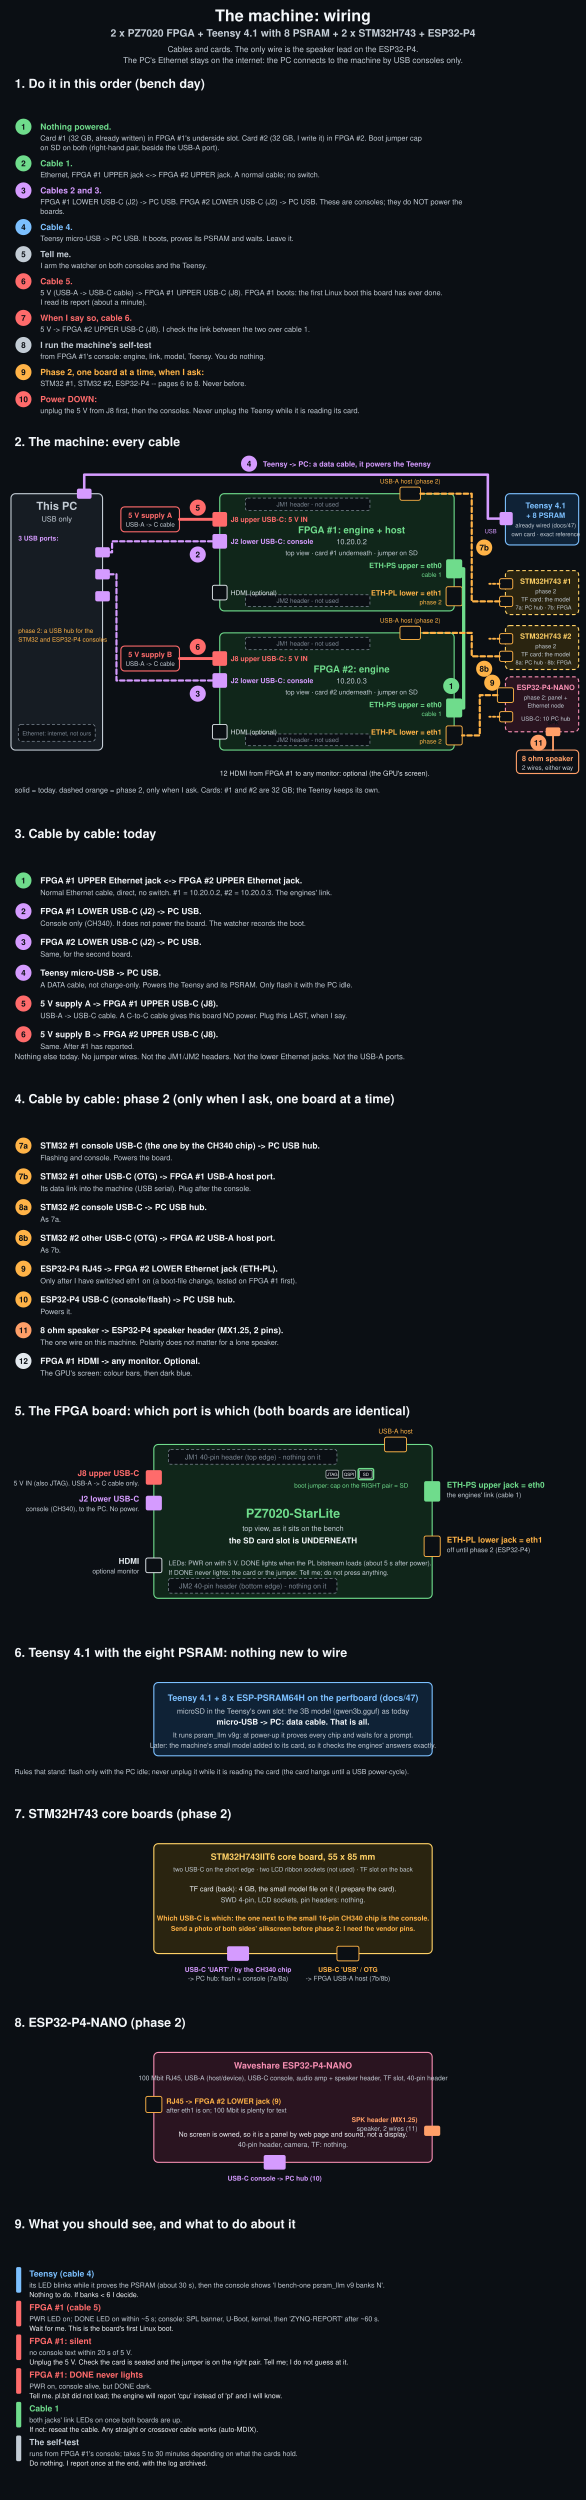
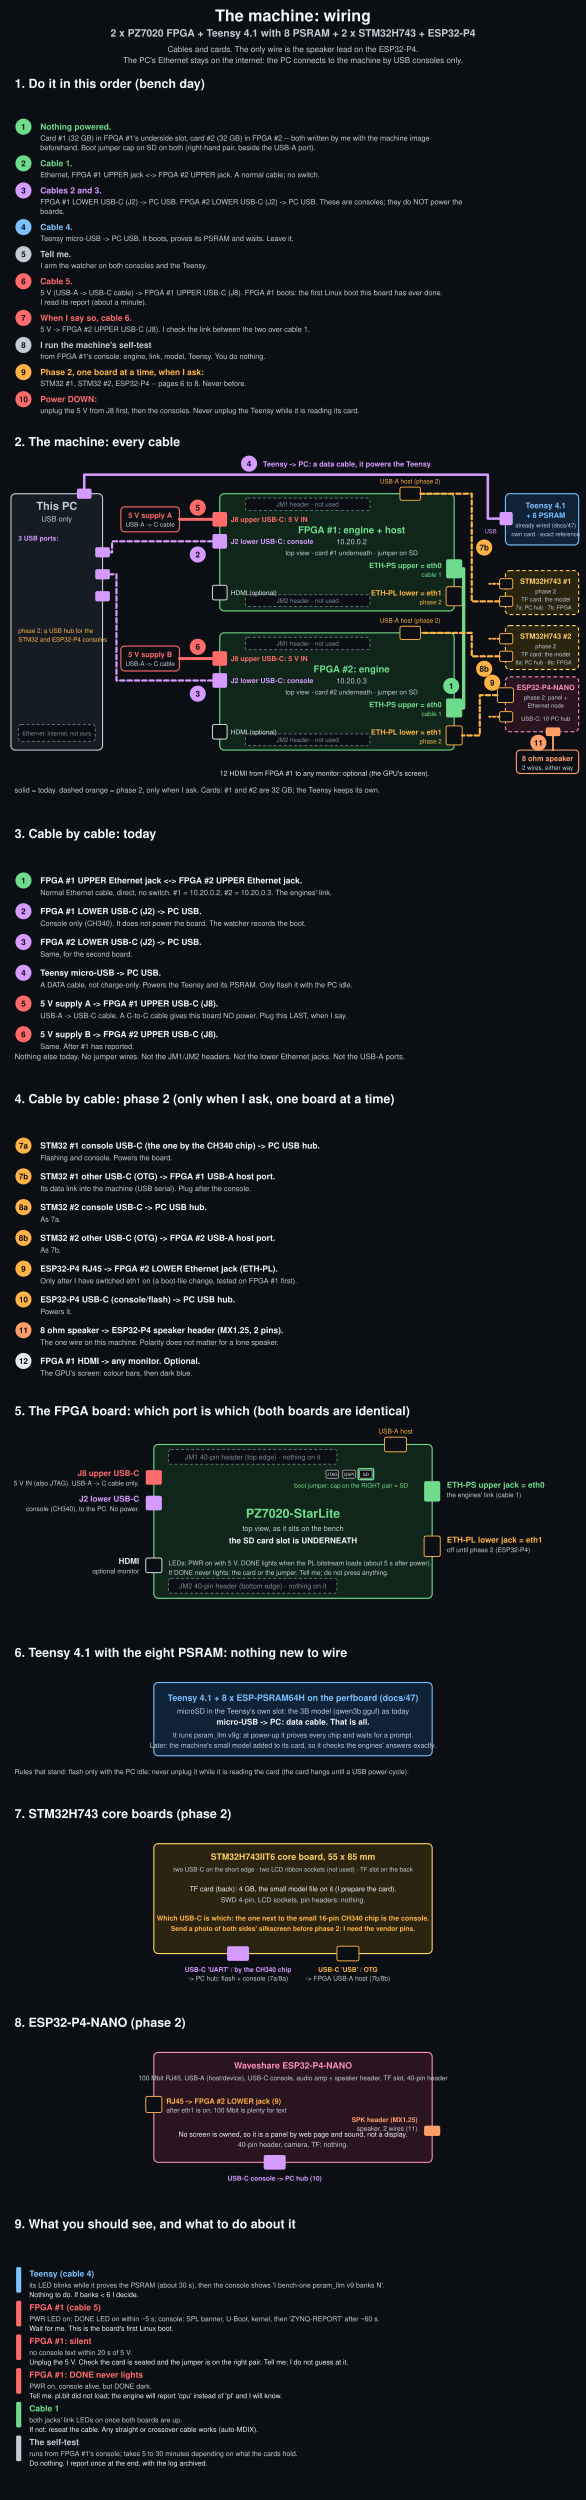
<svg xmlns="http://www.w3.org/2000/svg" viewBox="0 0 1600 6826" font-family="Helvetica, Arial, sans-serif" role="img" aria-labelledby="t">
  <rect width="1600" height="6826" fill="#0b0f14" />
  <text x="800.0" y="58.0" font-size="44" fill="#f4f7fa" text-anchor="middle" font-weight="bold">The machine: wiring</text>
  <text x="800.0" y="100.0" font-size="28" fill="#c3ccd5" text-anchor="middle" font-weight="bold">2 x PZ7020 FPGA  +  Teensy 4.1 with 8 PSRAM  +  2 x STM32H743  +  ESP32-P4</text>
  <text x="800.0" y="142.0" font-size="22" fill="#c3ccd5" text-anchor="middle" font-weight="normal">Cables and cards. The only wire is the speaker lead on the ESP32-P4.</text>
  <text x="800.0" y="172.0" font-size="22" fill="#c3ccd5" text-anchor="middle" font-weight="normal">The PC's Ethernet stays on the internet: the PC connects to the machine by USB consoles only.</text>
  <text x="40.0" y="240.0" font-size="34" fill="#f4f7fa" text-anchor="start" font-weight="bold">1.  Do it in this order  (bench day)</text>
  <circle cx="64" cy="346" r="22" fill="#6fdc8c" />
  <text x="64.0" y="354.0" font-size="22" fill="#0b0f14" text-anchor="middle" font-weight="bold">1</text>
  <text x="110.0" y="354.0" font-size="23" fill="#6fdc8c" text-anchor="start" font-weight="bold">Nothing powered.</text>
-   <text x="110.0" y="384.0" font-size="20" fill="#c3ccd5" text-anchor="start" font-weight="normal">Card #1 (32 GB, already written) in FPGA #1's underside slot. Card #2 (32 GB, I write it) in FPGA #2. Boot jumper cap</text>
-   <text x="110.0" y="410.0" font-size="20" fill="#c3ccd5" text-anchor="start" font-weight="normal">on SD on both (right-hand pair, beside the USB-A port).</text>
+   <text x="110.0" y="384.0" font-size="20" fill="#c3ccd5" text-anchor="start" font-weight="normal">Card #1 (32 GB) in FPGA #1's underside slot, card #2 (32 GB) in FPGA #2 -- both written by me with the machine image</text>
+   <text x="110.0" y="410.0" font-size="20" fill="#c3ccd5" text-anchor="start" font-weight="normal">beforehand. Boot jumper cap on SD on both (right-hand pair, beside the USB-A port).</text>
  <circle cx="64" cy="446" r="22" fill="#6fdc8c" />
  <text x="64.0" y="454.0" font-size="22" fill="#0b0f14" text-anchor="middle" font-weight="bold">2</text>
  <text x="110.0" y="454.0" font-size="23" fill="#6fdc8c" text-anchor="start" font-weight="bold">Cable 1.</text>
  <text x="110.0" y="484.0" font-size="20" fill="#c3ccd5" text-anchor="start" font-weight="normal">Ethernet, FPGA #1 UPPER jack &lt;-&gt; FPGA #2 UPPER jack. A normal cable; no switch.</text>
  <circle cx="64" cy="520" r="22" fill="#d59bff" />
  <text x="64.0" y="528.0" font-size="22" fill="#0b0f14" text-anchor="middle" font-weight="bold">3</text>
  <text x="110.0" y="528.0" font-size="23" fill="#d59bff" text-anchor="start" font-weight="bold">Cables 2 and 3.</text>
  <text x="110.0" y="558.0" font-size="20" fill="#c3ccd5" text-anchor="start" font-weight="normal">FPGA #1 LOWER USB-C (J2) -&gt; PC USB. FPGA #2 LOWER USB-C (J2) -&gt; PC USB. These are consoles; they do NOT power the</text>
  <text x="110.0" y="584.0" font-size="20" fill="#c3ccd5" text-anchor="start" font-weight="normal">boards.</text>
  <circle cx="64" cy="620" r="22" fill="#7cc0ff" />
  <text x="64.0" y="628.0" font-size="22" fill="#0b0f14" text-anchor="middle" font-weight="bold">4</text>
  <text x="110.0" y="628.0" font-size="23" fill="#7cc0ff" text-anchor="start" font-weight="bold">Cable 4.</text>
  <text x="110.0" y="658.0" font-size="20" fill="#c3ccd5" text-anchor="start" font-weight="normal">Teensy micro-USB -&gt; PC USB. It boots, proves its PSRAM and waits. Leave it.</text>
  <circle cx="64" cy="694" r="22" fill="#c3ccd5" />
  <text x="64.0" y="702.0" font-size="22" fill="#0b0f14" text-anchor="middle" font-weight="bold">5</text>
  <text x="110.0" y="702.0" font-size="23" fill="#c3ccd5" text-anchor="start" font-weight="bold">Tell me.</text>
  <text x="110.0" y="732.0" font-size="20" fill="#c3ccd5" text-anchor="start" font-weight="normal">I arm the watcher on both consoles and the Teensy.</text>
  <circle cx="64" cy="768" r="22" fill="#ff6b6b" />
  <text x="64.0" y="776.0" font-size="22" fill="#0b0f14" text-anchor="middle" font-weight="bold">6</text>
  <text x="110.0" y="776.0" font-size="23" fill="#ff6b6b" text-anchor="start" font-weight="bold">Cable 5.</text>
  <text x="110.0" y="806.0" font-size="20" fill="#c3ccd5" text-anchor="start" font-weight="normal">5 V (USB-A -&gt; USB-C cable) -&gt; FPGA #1 UPPER USB-C (J8). FPGA #1 boots: the first Linux boot this board has ever done.</text>
  <text x="110.0" y="832.0" font-size="20" fill="#c3ccd5" text-anchor="start" font-weight="normal">I read its report (about a minute).</text>
  <circle cx="64" cy="868" r="22" fill="#ff6b6b" />
  <text x="64.0" y="876.0" font-size="22" fill="#0b0f14" text-anchor="middle" font-weight="bold">7</text>
  <text x="110.0" y="876.0" font-size="23" fill="#ff6b6b" text-anchor="start" font-weight="bold">When I say so, cable 6.</text>
  <text x="110.0" y="906.0" font-size="20" fill="#c3ccd5" text-anchor="start" font-weight="normal">5 V -&gt; FPGA #2 UPPER USB-C (J8). I check the link between the two over cable 1.</text>
  <circle cx="64" cy="942" r="22" fill="#c3ccd5" />
  <text x="64.0" y="950.0" font-size="22" fill="#0b0f14" text-anchor="middle" font-weight="bold">8</text>
  <text x="110.0" y="950.0" font-size="23" fill="#c3ccd5" text-anchor="start" font-weight="bold">I run the machine's self-test</text>
  <text x="110.0" y="980.0" font-size="20" fill="#c3ccd5" text-anchor="start" font-weight="normal">from FPGA #1's console: engine, link, model, Teensy. You do nothing.</text>
  <circle cx="64" cy="1016" r="22" fill="#ffb347" />
  <text x="64.0" y="1024.0" font-size="22" fill="#0b0f14" text-anchor="middle" font-weight="bold">9</text>
  <text x="110.0" y="1024.0" font-size="23" fill="#ffb347" text-anchor="start" font-weight="bold">Phase 2, one board at a time, when I ask:</text>
  <text x="110.0" y="1054.0" font-size="20" fill="#c3ccd5" text-anchor="start" font-weight="normal">STM32 #1, STM32 #2, ESP32-P4 -- pages 6 to 8. Never before.</text>
  <circle cx="64" cy="1090" r="22" fill="#ff6b6b" />
  <text x="64.0" y="1098.0" font-size="22" fill="#0b0f14" text-anchor="middle" font-weight="bold">10</text>
  <text x="110.0" y="1098.0" font-size="23" fill="#ff6b6b" text-anchor="start" font-weight="bold">Power DOWN:</text>
  <text x="110.0" y="1128.0" font-size="20" fill="#c3ccd5" text-anchor="start" font-weight="normal">unplug the 5 V from J8 first, then the consoles. Never unplug the Teensy while it is reading its card.</text>
  <text x="40.0" y="1218.0" font-size="34" fill="#f4f7fa" text-anchor="start" font-weight="bold">2.  The machine: every cable</text>
  <rect x="30" y="1348" width="250" height="700" rx="12" fill="#161c23" stroke="#c3ccd5" stroke-width="3" />
  <text x="155.0" y="1392.0" font-size="30" fill="#c3ccd5" text-anchor="middle" font-weight="bold">This PC</text>
  <text x="155.0" y="1424.0" font-size="20" fill="#c3ccd5" text-anchor="middle" font-weight="normal">USB only</text>
  <text x="50.0" y="1476.0" font-size="18" fill="#d59bff" text-anchor="start" font-weight="bold">3 USB ports:</text>
  <rect x="260" y="1494" width="40" height="28" rx="5" fill="#d59bff" />
  <rect x="260" y="1554" width="40" height="28" rx="5" fill="#d59bff" />
  <rect x="260" y="1614" width="40" height="28" rx="5" fill="#d59bff" />
  <rect x="210" y="1334" width="40" height="28" rx="5" fill="#d59bff" />
  <text x="50.0" y="1728.0" font-size="17" fill="#ffb347" text-anchor="start" font-weight="normal">phase 2: a USB hub for the</text>
  <text x="50.0" y="1752.0" font-size="17" fill="#ffb347" text-anchor="start" font-weight="normal">STM32 and ESP32-P4 consoles</text>
  <rect x="50" y="1978" width="210" height="46" rx="8" fill="#0b0f14" stroke="#7d8894" stroke-width="2" stroke-dasharray="8 6" />
  <text x="155.0" y="2008.0" font-size="16" fill="#7d8894" text-anchor="middle" font-weight="normal">Ethernet: internet, not ours</text>
  <rect x="600" y="1348" width="640" height="320" rx="12" fill="#10261a" stroke="#6fdc8c" stroke-width="3" />
  <rect x="670" y="1360" width="340" height="34" rx="6" fill="#0b0f14" stroke="#7d8894" stroke-width="2" stroke-dasharray="8 6" />
  <text x="840.0" y="1383.0" font-size="17" fill="#7d8894" text-anchor="middle" font-weight="normal">JM1 header - not used</text>
  <text x="960.0" y="1456.0" font-size="26" fill="#6fdc8c" text-anchor="middle" font-weight="bold">FPGA #1: engine + host</text>
  <text x="960.0" y="1486.0" font-size="20" fill="#c3ccd5" text-anchor="middle" font-weight="normal">10.20.0.2</text>
  <text x="960.0" y="1516.0" font-size="18" fill="#c3ccd5" text-anchor="middle" font-weight="normal">top view  ·  card #1 underneath  ·  jumper on SD</text>
  <rect x="670" y="1624" width="340" height="32" rx="6" fill="#0b0f14" stroke="#7d8894" stroke-width="2" stroke-dasharray="8 6" />
  <text x="840.0" y="1646.0" font-size="17" fill="#7d8894" text-anchor="middle" font-weight="normal">JM2 header - not used</text>
  <rect x="580" y="1398" width="40" height="40" rx="5" fill="#ff6b6b" />
  <text x="630.0" y="1425.0" font-size="19" fill="#ff6b6b" text-anchor="start" font-weight="bold">J8 upper USB-C: 5 V IN</text>
  <rect x="580" y="1458" width="40" height="40" rx="5" fill="#d59bff" />
  <text x="630.0" y="1485.0" font-size="19" fill="#d59bff" text-anchor="start" font-weight="bold">J2 lower USB-C: console</text>
  <rect x="580" y="1598" width="40" height="40" rx="5" fill="#0b0f14" stroke="#e3e9ee" stroke-width="2.5" />
  <text x="630.0" y="1625.0" font-size="18" fill="#e3e9ee" text-anchor="start" font-weight="normal">HDMI (optional)</text>
  <rect x="1218" y="1527" width="44" height="52" rx="5" fill="#6fdc8c" />
  <text x="1206.0" y="1551.0" font-size="20" fill="#6fdc8c" text-anchor="end" font-weight="bold">ETH-PS upper = eth0</text>
  <text x="1206.0" y="1575.0" font-size="17" fill="#6fdc8c" text-anchor="end" font-weight="normal">cable 1</text>
  <rect x="1218" y="1602" width="44" height="52" rx="5" fill="#0b0f14" stroke="#ffb347" stroke-width="2.5" />
  <text x="1206.0" y="1626.0" font-size="20" fill="#ffb347" text-anchor="end" font-weight="bold">ETH-PL lower = eth1</text>
  <text x="1206.0" y="1650.0" font-size="17" fill="#ffb347" text-anchor="end" font-weight="normal">phase 2</text>
  <rect x="1092" y="1330" width="56" height="36" rx="5" fill="#0b0f14" stroke="#ffb347" stroke-width="2.5" />
  <text x="1120.0" y="1320.0" font-size="17" fill="#ffb347" text-anchor="middle" font-weight="normal">USB-A host (phase 2)</text>
  <rect x="600" y="1728" width="640" height="320" rx="12" fill="#10261a" stroke="#6fdc8c" stroke-width="3" />
  <rect x="670" y="1740" width="340" height="34" rx="6" fill="#0b0f14" stroke="#7d8894" stroke-width="2" stroke-dasharray="8 6" />
  <text x="840.0" y="1763.0" font-size="17" fill="#7d8894" text-anchor="middle" font-weight="normal">JM1 header - not used</text>
  <text x="960.0" y="1836.0" font-size="26" fill="#6fdc8c" text-anchor="middle" font-weight="bold">FPGA #2: engine</text>
  <text x="960.0" y="1866.0" font-size="20" fill="#c3ccd5" text-anchor="middle" font-weight="normal">10.20.0.3</text>
  <text x="960.0" y="1896.0" font-size="18" fill="#c3ccd5" text-anchor="middle" font-weight="normal">top view  ·  card #2 underneath  ·  jumper on SD</text>
  <rect x="670" y="2004" width="340" height="32" rx="6" fill="#0b0f14" stroke="#7d8894" stroke-width="2" stroke-dasharray="8 6" />
  <text x="840.0" y="2026.0" font-size="17" fill="#7d8894" text-anchor="middle" font-weight="normal">JM2 header - not used</text>
  <rect x="580" y="1778" width="40" height="40" rx="5" fill="#ff6b6b" />
  <text x="630.0" y="1805.0" font-size="19" fill="#ff6b6b" text-anchor="start" font-weight="bold">J8 upper USB-C: 5 V IN</text>
  <rect x="580" y="1838" width="40" height="40" rx="5" fill="#d59bff" />
  <text x="630.0" y="1865.0" font-size="19" fill="#d59bff" text-anchor="start" font-weight="bold">J2 lower USB-C: console</text>
  <rect x="580" y="1978" width="40" height="40" rx="5" fill="#0b0f14" stroke="#e3e9ee" stroke-width="2.5" />
  <text x="630.0" y="2005.0" font-size="18" fill="#e3e9ee" text-anchor="start" font-weight="normal">HDMI (optional)</text>
  <rect x="1218" y="1907" width="44" height="52" rx="5" fill="#6fdc8c" />
  <text x="1206.0" y="1931.0" font-size="20" fill="#6fdc8c" text-anchor="end" font-weight="bold">ETH-PS upper = eth0</text>
  <text x="1206.0" y="1955.0" font-size="17" fill="#6fdc8c" text-anchor="end" font-weight="normal">cable 1</text>
  <rect x="1218" y="1982" width="44" height="52" rx="5" fill="#0b0f14" stroke="#ffb347" stroke-width="2.5" />
  <text x="1206.0" y="2006.0" font-size="20" fill="#ffb347" text-anchor="end" font-weight="bold">ETH-PL lower = eth1</text>
  <text x="1206.0" y="2030.0" font-size="17" fill="#ffb347" text-anchor="end" font-weight="normal">phase 2</text>
  <rect x="1092" y="1710" width="56" height="36" rx="5" fill="#0b0f14" stroke="#ffb347" stroke-width="2.5" />
  <text x="1120.0" y="1700.0" font-size="17" fill="#ffb347" text-anchor="middle" font-weight="normal">USB-A host (phase 2)</text>
  <rect x="330" y="1384" width="160" height="68" rx="10" fill="#0b0f14" stroke="#ff6b6b" stroke-width="3" />
  <text x="410.0" y="1414.0" font-size="20" fill="#ff6b6b" text-anchor="middle" font-weight="bold">5 V supply A</text>
  <text x="410.0" y="1438.0" font-size="17" fill="#c3ccd5" text-anchor="middle" font-weight="normal">USB-A -&gt; C cable</text>
  <polyline points="490.0,1418.0 580.0,1418.0" fill="none" stroke="#ff6b6b" stroke-width="8" stroke-linejoin="round" stroke-linecap="round" />
  <circle cx="540" cy="1386" r="22" fill="#ff6b6b" />
  <text x="540.0" y="1394.0" font-size="22" fill="#0b0f14" text-anchor="middle" font-weight="bold">5</text>
  <rect x="330" y="1764" width="160" height="68" rx="10" fill="#0b0f14" stroke="#ff6b6b" stroke-width="3" />
  <text x="410.0" y="1794.0" font-size="20" fill="#ff6b6b" text-anchor="middle" font-weight="bold">5 V supply B</text>
  <text x="410.0" y="1818.0" font-size="17" fill="#c3ccd5" text-anchor="middle" font-weight="normal">USB-A -&gt; C cable</text>
  <polyline points="490.0,1798.0 580.0,1798.0" fill="none" stroke="#ff6b6b" stroke-width="8" stroke-linejoin="round" stroke-linecap="round" />
  <circle cx="540" cy="1766" r="22" fill="#ff6b6b" />
  <text x="540.0" y="1774.0" font-size="22" fill="#0b0f14" text-anchor="middle" font-weight="bold">6</text>
  <polyline points="580.0,1478.0 306.0,1478.0 306.0,1508.0 300.0,1508.0" fill="none" stroke="#d59bff" stroke-width="6" stroke-linejoin="round" stroke-linecap="round" stroke-dasharray="12 8" />
  <circle cx="540" cy="1514" r="22" fill="#d59bff" />
  <text x="540.0" y="1522.0" font-size="22" fill="#0b0f14" text-anchor="middle" font-weight="bold">2</text>
  <polyline points="580.0,1858.0 318.0,1858.0 318.0,1568.0 300.0,1568.0" fill="none" stroke="#d59bff" stroke-width="6" stroke-linejoin="round" stroke-linecap="round" stroke-dasharray="12 8" />
  <circle cx="540" cy="1894" r="22" fill="#d59bff" />
  <text x="540.0" y="1902.0" font-size="22" fill="#0b0f14" text-anchor="middle" font-weight="bold">3</text>
  <polyline points="1262.0,1553.0 1266.0,1553.0 1266.0,1933.0 1262.0,1933.0" fill="none" stroke="#6fdc8c" stroke-width="9" stroke-linejoin="round" stroke-linecap="round" />
  <circle cx="1232" cy="1873" r="22" fill="#6fdc8c" />
  <text x="1232.0" y="1881.0" font-size="22" fill="#0b0f14" text-anchor="middle" font-weight="bold">1</text>
  <rect x="1380" y="1348" width="200" height="140" rx="12" fill="#0f2236" stroke="#7cc0ff" stroke-width="3" />
  <text x="1490.0" y="1388.0" font-size="22" fill="#7cc0ff" text-anchor="middle" font-weight="bold">Teensy 4.1</text>
  <text x="1490.0" y="1414.0" font-size="20" fill="#7cc0ff" text-anchor="middle" font-weight="bold">+ 8 PSRAM</text>
  <text x="1490.0" y="1440.0" font-size="16" fill="#c3ccd5" text-anchor="middle" font-weight="normal">already wired (docs/47)</text>
  <text x="1490.0" y="1464.0" font-size="16" fill="#c3ccd5" text-anchor="middle" font-weight="normal">own card · exact reference</text>
  <rect x="1364" y="1398" width="36" height="36" rx="5" fill="#d59bff" />
  <text x="1356.0" y="1456.0" font-size="16" fill="#d59bff" text-anchor="end" font-weight="normal">USB</text>
  <polyline points="1364.0,1416.0 1332.0,1416.0 1332.0,1296.0 230.0,1296.0 230.0,1334.0" fill="none" stroke="#d59bff" stroke-width="7" stroke-linejoin="round" stroke-linecap="round" />
  <circle cx="680" cy="1266" r="22" fill="#d59bff" />
  <text x="680.0" y="1274.0" font-size="22" fill="#0b0f14" text-anchor="middle" font-weight="bold">4</text>
  <text x="718.0" y="1274.0" font-size="20" fill="#d59bff" text-anchor="start" font-weight="bold">Teensy -&gt; PC: a data cable, it powers the Teensy</text>
  <rect x="1380" y="1558" width="200" height="120" rx="12" fill="#2a2410" stroke="#ffd166" stroke-width="3" stroke-dasharray="10 7" />
  <text x="1490.0" y="1594.0" font-size="20" fill="#ffd166" text-anchor="middle" font-weight="bold">STM32H743 #1</text>
  <text x="1490.0" y="1620.0" font-size="16" fill="#c3ccd5" text-anchor="middle" font-weight="normal">phase 2</text>
  <text x="1490.0" y="1642.0" font-size="16" fill="#c3ccd5" text-anchor="middle" font-weight="normal">TF card: the model</text>
  <text x="1484.0" y="1664.0" font-size="15" fill="#c3ccd5" text-anchor="middle" font-weight="normal">7a: PC hub  ·  7b: FPGA</text>
  <rect x="1364" y="1580" width="36" height="28" rx="5" fill="#0b0f14" stroke="#ffb347" stroke-width="2.5" />
  <rect x="1364" y="1628" width="36" height="28" rx="5" fill="#0b0f14" stroke="#ffb347" stroke-width="2.5" />
  <polyline points="1364.0,1594.0 1336.0,1594.0" fill="none" stroke="#ffb347" stroke-width="5" stroke-linejoin="round" stroke-linecap="round" stroke-dasharray="6 6" />
  <polyline points="1364.0,1642.0 1288.0,1642.0 1288.0,1348.0 1148.0,1348.0" fill="none" stroke="#ffb347" stroke-width="6" stroke-linejoin="round" stroke-linecap="round" stroke-dasharray="12 8" />
  <circle cx="1322" cy="1495.0" r="22" fill="#ffb347" />
  <text x="1322.0" y="1503.0" font-size="22" fill="#0b0f14" text-anchor="middle" font-weight="bold">7b</text>
  <rect x="1380" y="1708" width="200" height="120" rx="12" fill="#2a2410" stroke="#ffd166" stroke-width="3" stroke-dasharray="10 7" />
  <text x="1490.0" y="1744.0" font-size="20" fill="#ffd166" text-anchor="middle" font-weight="bold">STM32H743 #2</text>
  <text x="1490.0" y="1770.0" font-size="16" fill="#c3ccd5" text-anchor="middle" font-weight="normal">phase 2</text>
  <text x="1490.0" y="1792.0" font-size="16" fill="#c3ccd5" text-anchor="middle" font-weight="normal">TF card: the model</text>
  <text x="1484.0" y="1814.0" font-size="15" fill="#c3ccd5" text-anchor="middle" font-weight="normal">8a: PC hub  ·  8b: FPGA</text>
  <rect x="1364" y="1730" width="36" height="28" rx="5" fill="#0b0f14" stroke="#ffb347" stroke-width="2.5" />
  <rect x="1364" y="1778" width="36" height="28" rx="5" fill="#0b0f14" stroke="#ffb347" stroke-width="2.5" />
  <polyline points="1364.0,1744.0 1336.0,1744.0" fill="none" stroke="#ffb347" stroke-width="5" stroke-linejoin="round" stroke-linecap="round" stroke-dasharray="6 6" />
  <polyline points="1364.0,1792.0 1288.0,1792.0 1288.0,1728.0 1148.0,1728.0" fill="none" stroke="#ffb347" stroke-width="6" stroke-linejoin="round" stroke-linecap="round" stroke-dasharray="12 8" />
  <circle cx="1322" cy="1826" r="22" fill="#ffb347" />
  <text x="1322.0" y="1834.0" font-size="22" fill="#0b0f14" text-anchor="middle" font-weight="bold">8b</text>
  <rect x="1380" y="1848" width="200" height="150" rx="12" fill="#2a1420" stroke="#f78fb3" stroke-width="3" stroke-dasharray="10 7" />
  <text x="1490.0" y="1884.0" font-size="20" fill="#f78fb3" text-anchor="middle" font-weight="bold">ESP32-P4-NANO</text>
  <text x="1490.0" y="1910.0" font-size="16" fill="#c3ccd5" text-anchor="middle" font-weight="normal">phase 2: panel +</text>
  <text x="1490.0" y="1932.0" font-size="16" fill="#c3ccd5" text-anchor="middle" font-weight="normal">Ethernet node</text>
  <text x="1490.0" y="1968.0" font-size="16" fill="#c3ccd5" text-anchor="middle" font-weight="normal">USB-C: 10 PC hub</text>
  <rect x="1358" y="1878" width="44" height="40" rx="5" fill="#0b0f14" stroke="#ffb347" stroke-width="2.5" />
  <rect x="1364" y="1943" width="36" height="28" rx="5" fill="#0b0f14" stroke="#ffb347" stroke-width="2.5" />
  <polyline points="1364.0,1957.0 1336.0,1957.0" fill="none" stroke="#ffb347" stroke-width="5" stroke-linejoin="round" stroke-linecap="round" stroke-dasharray="6 6" />
  <polyline points="1358.0,1898.0 1310.0,1898.0 1310.0,2008.0 1262.0,2008.0" fill="none" stroke="#ffb347" stroke-width="6" stroke-linejoin="round" stroke-linecap="round" stroke-dasharray="12 8" />
  <circle cx="1344" cy="1864" r="22" fill="#ffb347" />
  <text x="1344.0" y="1872.0" font-size="22" fill="#0b0f14" text-anchor="middle" font-weight="bold">9</text>
  <rect x="1490" y="1986" width="40" height="24" rx="5" fill="#ff9f68" />
  <text x="1510.0" y="1978.0" font-size="15" fill="#0b0f14" text-anchor="middle" font-weight="bold">SPK</text>
  <rect x="1410" y="2048" width="170" height="64" rx="10" fill="#0b0f14" stroke="#ff9f68" stroke-width="3" />
  <text x="1495.0" y="2078.0" font-size="20" fill="#ff9f68" text-anchor="middle" font-weight="bold">8 ohm speaker</text>
  <text x="1495.0" y="2102.0" font-size="17" fill="#c3ccd5" text-anchor="middle" font-weight="normal">2 wires, either way</text>
  <polyline points="1510.0,2010.0 1510.0,2048.0" fill="none" stroke="#ff9f68" stroke-width="5" stroke-linejoin="round" stroke-linecap="round" />
  <circle cx="1470" cy="2028" r="22" fill="#ff9f68" />
  <text x="1470.0" y="2036.0" font-size="22" fill="#0b0f14" text-anchor="middle" font-weight="bold">11</text>
  <text x="600.0" y="2118.0" font-size="19" fill="#e3e9ee" text-anchor="start" font-weight="normal">12  HDMI from FPGA #1 to any monitor: optional (the GPU's screen).</text>
  <text x="40.0" y="2164.0" font-size="20" fill="#c3ccd5" text-anchor="start" font-weight="normal">solid = today.   dashed orange = phase 2, only when I ask.   Cards: #1 and #2 are 32 GB; the Teensy keeps its own.</text>
  <text x="40.0" y="2288.0" font-size="34" fill="#f4f7fa" text-anchor="start" font-weight="bold">3.  Cable by cable: today</text>
  <circle cx="64" cy="2404" r="22" fill="#6fdc8c" />
  <text x="64.0" y="2412.0" font-size="22" fill="#0b0f14" text-anchor="middle" font-weight="bold">1</text>
  <text x="110.0" y="2412.0" font-size="23" fill="#f4f7fa" text-anchor="start" font-weight="bold">FPGA #1 UPPER Ethernet jack  &lt;-&gt;  FPGA #2 UPPER Ethernet jack.</text>
  <text x="110.0" y="2444.0" font-size="20" fill="#c3ccd5" text-anchor="start" font-weight="normal">Normal Ethernet cable, direct, no switch. #1 = 10.20.0.2, #2 = 10.20.0.3. The engines' link.</text>
  <circle cx="64" cy="2488" r="22" fill="#d59bff" />
  <text x="64.0" y="2496.0" font-size="22" fill="#0b0f14" text-anchor="middle" font-weight="bold">2</text>
  <text x="110.0" y="2496.0" font-size="23" fill="#f4f7fa" text-anchor="start" font-weight="bold">FPGA #1 LOWER USB-C (J2)  -&gt;  PC USB.</text>
  <text x="110.0" y="2528.0" font-size="20" fill="#c3ccd5" text-anchor="start" font-weight="normal">Console only (CH340). It does not power the board. The watcher records the boot.</text>
  <circle cx="64" cy="2572" r="22" fill="#d59bff" />
  <text x="64.0" y="2580.0" font-size="22" fill="#0b0f14" text-anchor="middle" font-weight="bold">3</text>
  <text x="110.0" y="2580.0" font-size="23" fill="#f4f7fa" text-anchor="start" font-weight="bold">FPGA #2 LOWER USB-C (J2)  -&gt;  PC USB.</text>
  <text x="110.0" y="2612.0" font-size="20" fill="#c3ccd5" text-anchor="start" font-weight="normal">Same, for the second board.</text>
  <circle cx="64" cy="2656" r="22" fill="#d59bff" />
  <text x="64.0" y="2664.0" font-size="22" fill="#0b0f14" text-anchor="middle" font-weight="bold">4</text>
  <text x="110.0" y="2664.0" font-size="23" fill="#f4f7fa" text-anchor="start" font-weight="bold">Teensy micro-USB  -&gt;  PC USB.</text>
  <text x="110.0" y="2696.0" font-size="20" fill="#c3ccd5" text-anchor="start" font-weight="normal">A DATA cable, not charge-only. Powers the Teensy and its PSRAM. Only flash it with the PC idle.</text>
  <circle cx="64" cy="2740" r="22" fill="#ff6b6b" />
  <text x="64.0" y="2748.0" font-size="22" fill="#0b0f14" text-anchor="middle" font-weight="bold">5</text>
  <text x="110.0" y="2748.0" font-size="23" fill="#f4f7fa" text-anchor="start" font-weight="bold">5 V supply A  -&gt;  FPGA #1 UPPER USB-C (J8).</text>
  <text x="110.0" y="2780.0" font-size="20" fill="#c3ccd5" text-anchor="start" font-weight="normal">USB-A -&gt; USB-C cable. A C-to-C cable gives this board NO power. Plug this LAST, when I say.</text>
  <circle cx="64" cy="2824" r="22" fill="#ff6b6b" />
  <text x="64.0" y="2832.0" font-size="22" fill="#0b0f14" text-anchor="middle" font-weight="bold">6</text>
  <text x="110.0" y="2832.0" font-size="23" fill="#f4f7fa" text-anchor="start" font-weight="bold">5 V supply B  -&gt;  FPGA #2 UPPER USB-C (J8).</text>
  <text x="110.0" y="2864.0" font-size="20" fill="#c3ccd5" text-anchor="start" font-weight="normal">Same. After #1 has reported.</text>
  <text x="40.0" y="2892.0" font-size="21" fill="#c3ccd5" text-anchor="start" font-weight="normal">Nothing else today. No jumper wires. Not the JM1/JM2 headers. Not the lower Ethernet jacks. Not the USB-A ports.</text>
  <text x="40.0" y="3012.0" font-size="34" fill="#f4f7fa" text-anchor="start" font-weight="bold">4.  Cable by cable: phase 2  (only when I ask, one board at a time)</text>
  <circle cx="64" cy="3128" r="22" fill="#ffb347" />
  <text x="64.0" y="3136.0" font-size="22" fill="#0b0f14" text-anchor="middle" font-weight="bold">7a</text>
  <text x="110.0" y="3136.0" font-size="23" fill="#f4f7fa" text-anchor="start" font-weight="bold">STM32 #1 console USB-C (the one by the CH340 chip)  -&gt;  PC USB hub.</text>
  <text x="110.0" y="3168.0" font-size="20" fill="#c3ccd5" text-anchor="start" font-weight="normal">Flashing and console. Powers the board.</text>
  <circle cx="64" cy="3212" r="22" fill="#ffb347" />
  <text x="64.0" y="3220.0" font-size="22" fill="#0b0f14" text-anchor="middle" font-weight="bold">7b</text>
  <text x="110.0" y="3220.0" font-size="23" fill="#f4f7fa" text-anchor="start" font-weight="bold">STM32 #1 other USB-C (OTG)  -&gt;  FPGA #1 USB-A host port.</text>
  <text x="110.0" y="3252.0" font-size="20" fill="#c3ccd5" text-anchor="start" font-weight="normal">Its data link into the machine (USB serial). Plug after the console.</text>
  <circle cx="64" cy="3296" r="22" fill="#ffb347" />
  <text x="64.0" y="3304.0" font-size="22" fill="#0b0f14" text-anchor="middle" font-weight="bold">8a</text>
  <text x="110.0" y="3304.0" font-size="23" fill="#f4f7fa" text-anchor="start" font-weight="bold">STM32 #2 console USB-C  -&gt;  PC USB hub.</text>
  <text x="110.0" y="3336.0" font-size="20" fill="#c3ccd5" text-anchor="start" font-weight="normal">As 7a.</text>
  <circle cx="64" cy="3380" r="22" fill="#ffb347" />
  <text x="64.0" y="3388.0" font-size="22" fill="#0b0f14" text-anchor="middle" font-weight="bold">8b</text>
  <text x="110.0" y="3388.0" font-size="23" fill="#f4f7fa" text-anchor="start" font-weight="bold">STM32 #2 other USB-C (OTG)  -&gt;  FPGA #2 USB-A host port.</text>
  <text x="110.0" y="3420.0" font-size="20" fill="#c3ccd5" text-anchor="start" font-weight="normal">As 7b.</text>
  <circle cx="64" cy="3464" r="22" fill="#ffb347" />
  <text x="64.0" y="3472.0" font-size="22" fill="#0b0f14" text-anchor="middle" font-weight="bold">9</text>
  <text x="110.0" y="3472.0" font-size="23" fill="#f4f7fa" text-anchor="start" font-weight="bold">ESP32-P4 RJ45  -&gt;  FPGA #2 LOWER Ethernet jack (ETH-PL).</text>
  <text x="110.0" y="3504.0" font-size="20" fill="#c3ccd5" text-anchor="start" font-weight="normal">Only after I have switched eth1 on (a boot-file change, tested on FPGA #1 first).</text>
  <circle cx="64" cy="3548" r="22" fill="#ffb347" />
  <text x="64.0" y="3556.0" font-size="22" fill="#0b0f14" text-anchor="middle" font-weight="bold">10</text>
  <text x="110.0" y="3556.0" font-size="23" fill="#f4f7fa" text-anchor="start" font-weight="bold">ESP32-P4 USB-C (console/flash)  -&gt;  PC USB hub.</text>
  <text x="110.0" y="3588.0" font-size="20" fill="#c3ccd5" text-anchor="start" font-weight="normal">Powers it.</text>
  <circle cx="64" cy="3632" r="22" fill="#ff9f68" />
  <text x="64.0" y="3640.0" font-size="22" fill="#0b0f14" text-anchor="middle" font-weight="bold">11</text>
  <text x="110.0" y="3640.0" font-size="23" fill="#f4f7fa" text-anchor="start" font-weight="bold">8 ohm speaker  -&gt;  ESP32-P4 speaker header (MX1.25, 2 pins).</text>
  <text x="110.0" y="3672.0" font-size="20" fill="#c3ccd5" text-anchor="start" font-weight="normal">The one wire on this machine. Polarity does not matter for a lone speaker.</text>
  <circle cx="64" cy="3716" r="22" fill="#e3e9ee" />
  <text x="64.0" y="3724.0" font-size="22" fill="#0b0f14" text-anchor="middle" font-weight="bold">12</text>
  <text x="110.0" y="3724.0" font-size="23" fill="#f4f7fa" text-anchor="start" font-weight="bold">FPGA #1 HDMI  -&gt;  any monitor.  Optional.</text>
  <text x="110.0" y="3756.0" font-size="20" fill="#c3ccd5" text-anchor="start" font-weight="normal">The GPU's screen: colour bars, then dark blue.</text>
  <text x="40.0" y="3864.0" font-size="34" fill="#f4f7fa" text-anchor="start" font-weight="bold">5.  The FPGA board: which port is which  (both boards are identical)</text>
  <rect x="420" y="3944" width="760" height="420" rx="12" fill="#10261a" stroke="#6fdc8c" stroke-width="3" />
  <rect x="460" y="3958" width="460" height="40" rx="6" fill="#0b0f14" stroke="#7d8894" stroke-width="2" stroke-dasharray="8 6" />
  <text x="690.0" y="3985.0" font-size="19" fill="#7d8894" text-anchor="middle" font-weight="normal">JM1 40-pin header (top edge) - nothing on it</text>
  <rect x="460" y="4310" width="460" height="40" rx="6" fill="#0b0f14" stroke="#7d8894" stroke-width="2" stroke-dasharray="8 6" />
  <text x="690.0" y="4337.0" font-size="19" fill="#7d8894" text-anchor="middle" font-weight="normal">JM2 40-pin header (bottom edge) - nothing on it</text>
  <text x="800.0" y="4144.0" font-size="34" fill="#6fdc8c" text-anchor="middle" font-weight="bold">PZ7020-StarLite</text>
  <text x="800.0" y="4180.0" font-size="20" fill="#c3ccd5" text-anchor="middle" font-weight="normal">top view, as it sits on the bench</text>
  <text x="800.0" y="4214.0" font-size="22" fill="#f4f7fa" text-anchor="middle" font-weight="bold">the SD card slot is UNDERNEATH</text>
  <rect x="398" y="4014" width="44" height="40" rx="5" fill="#ff6b6b" />
  <text x="380.0" y="4030.0" font-size="22" fill="#ff6b6b" text-anchor="end" font-weight="bold">J8  upper USB-C</text>
  <text x="380.0" y="4056.0" font-size="18" fill="#c3ccd5" text-anchor="end" font-weight="normal">5 V IN (also JTAG). USB-A -&gt; C cable only.</text>
  <rect x="398" y="4084" width="44" height="40" rx="5" fill="#d59bff" />
  <text x="380.0" y="4100.0" font-size="22" fill="#d59bff" text-anchor="end" font-weight="bold">J2  lower USB-C</text>
  <text x="380.0" y="4126.0" font-size="18" fill="#c3ccd5" text-anchor="end" font-weight="normal">console (CH340), to the PC. No power.</text>
  <rect x="398" y="4254" width="44" height="40" rx="5" fill="#0b0f14" stroke="#e3e9ee" stroke-width="2.5" />
  <text x="380.0" y="4270.0" font-size="22" fill="#e3e9ee" text-anchor="end" font-weight="bold">HDMI</text>
  <text x="380.0" y="4296.0" font-size="18" fill="#c3ccd5" text-anchor="end" font-weight="normal">optional monitor</text>
  <rect x="1158" y="4044" width="44" height="56" rx="5" fill="#6fdc8c" />
  <text x="1220.0" y="4062.0" font-size="22" fill="#6fdc8c" text-anchor="start" font-weight="bold">ETH-PS  upper jack = eth0</text>
  <text x="1220.0" y="4088.0" font-size="18" fill="#c3ccd5" text-anchor="start" font-weight="normal">the engines' link (cable 1)</text>
  <rect x="1158" y="4194" width="44" height="56" rx="5" fill="#0b0f14" stroke="#ffb347" stroke-width="2.5" />
  <text x="1220.0" y="4212.0" font-size="22" fill="#ffb347" text-anchor="start" font-weight="bold">ETH-PL  lower jack = eth1</text>
  <text x="1220.0" y="4238.0" font-size="18" fill="#c3ccd5" text-anchor="start" font-weight="normal">off until phase 2 (ESP32-P4)</text>
  <rect x="1050" y="3924" width="60" height="40" rx="5" fill="#0b0f14" stroke="#ffb347" stroke-width="2.5" />
  <text x="1080.0" y="3914.0" font-size="18" fill="#ffb347" text-anchor="middle" font-weight="normal">USB-A host</text>
  <rect x="890" y="4014" width="34" height="22" rx="3" fill="#0b0f14" stroke="#f4f7fa" stroke-width="1.5" />
  <text x="907.0" y="4030.0" font-size="12" fill="#f4f7fa" text-anchor="middle" font-weight="normal">JTAG</text>
  <rect x="936" y="4014" width="34" height="22" rx="3" fill="#0b0f14" stroke="#f4f7fa" stroke-width="1.5" />
  <text x="953.0" y="4030.0" font-size="12" fill="#f4f7fa" text-anchor="middle" font-weight="normal">QSPI</text>
  <rect x="982" y="4014" width="34" height="22" rx="3" fill="#0b0f14" stroke="#f4f7fa" stroke-width="1.5" />
  <text x="999.0" y="4030.0" font-size="12" fill="#f4f7fa" text-anchor="middle" font-weight="normal">SD</text>
  <rect x="978" y="4010" width="42" height="30" rx="4" fill="none" stroke="#6fdc8c" stroke-width="4" />
  <text x="959.0" y="4062.0" font-size="17" fill="#6fdc8c" text-anchor="middle" font-weight="normal">boot jumper: cap on the RIGHT pair = SD</text>
  <text x="460.0" y="4274.0" font-size="18" fill="#c3ccd5" text-anchor="start" font-weight="normal">LEDs: PWR on with 5 V.  DONE lights when the PL bitstream loads (about 5 s after power).</text>
  <text x="460.0" y="4300.0" font-size="18" fill="#c3ccd5" text-anchor="start" font-weight="normal">If DONE never lights: the card or the jumper. Tell me; do not press anything.</text>
  <text x="40.0" y="4524.0" font-size="34" fill="#f4f7fa" text-anchor="start" font-weight="bold">6.  Teensy 4.1 with the eight PSRAM: nothing new to wire</text>
  <rect x="420" y="4594" width="760" height="200" rx="12" fill="#0f2236" stroke="#7cc0ff" stroke-width="3" />
  <text x="800.0" y="4644.0" font-size="24" fill="#7cc0ff" text-anchor="middle" font-weight="bold">Teensy 4.1 + 8 x ESP-PSRAM64H on the perfboard (docs/47)</text>
  <text x="800.0" y="4679.0" font-size="20" fill="#c3ccd5" text-anchor="middle" font-weight="normal">microSD in the Teensy's own slot: the 3B model (qwen3b.gguf) as today</text>
  <text x="800.0" y="4709.0" font-size="22" fill="#f4f7fa" text-anchor="middle" font-weight="bold">micro-USB -&gt; PC: data cable. That is all.</text>
  <text x="800.0" y="4744.0" font-size="19" fill="#c3ccd5" text-anchor="middle" font-weight="normal">It runs psram_llm v9g: at power-up it proves every chip and waits for a prompt.</text>
  <text x="800.0" y="4772.0" font-size="19" fill="#c3ccd5" text-anchor="middle" font-weight="normal">Later: the machine's small model added to its card, so it checks the engines' answers exactly.</text>
  <text x="40.0" y="4844.0" font-size="19" fill="#c3ccd5" text-anchor="start" font-weight="normal">Rules that stand: flash only with the PC idle; never unplug it while it is reading the card (the card hangs until a USB power-cycle).</text>
  <text x="40.0" y="4964.0" font-size="34" fill="#f4f7fa" text-anchor="start" font-weight="bold">7.  STM32H743 core boards  (phase 2)</text>
  <rect x="420" y="5034" width="760" height="300" rx="12" fill="#2a2410" stroke="#ffd166" stroke-width="3" />
  <text x="800.0" y="5078.0" font-size="24" fill="#ffd166" text-anchor="middle" font-weight="bold">STM32H743IIT6 core board, 55 x 85 mm</text>
  <text x="800.0" y="5110.0" font-size="17" fill="#c3ccd5" text-anchor="middle" font-weight="normal">two USB-C on the short edge · two LCD ribbon sockets (not used) · TF slot on the back</text>
  <rect x="620" y="5314" width="60" height="40" rx="5" fill="#d59bff" />
  <text x="650.0" y="5384.0" font-size="18" fill="#d59bff" text-anchor="middle" font-weight="bold">USB-C 'UART' / by the CH340 chip</text>
  <text x="650.0" y="5408.0" font-size="18" fill="#c3ccd5" text-anchor="middle" font-weight="normal">-&gt; PC hub: flash + console (7a/8a)</text>
  <rect x="920" y="5314" width="60" height="40" rx="5" fill="#0b0f14" stroke="#ffb347" stroke-width="2.5" />
  <text x="950.0" y="5384.0" font-size="18" fill="#ffb347" text-anchor="middle" font-weight="bold">USB-C 'USB' / OTG</text>
  <text x="950.0" y="5408.0" font-size="18" fill="#c3ccd5" text-anchor="middle" font-weight="normal">-&gt; FPGA USB-A host (7b/8b)</text>
  <text x="800.0" y="5164.0" font-size="19" fill="#f4f7fa" text-anchor="middle" font-weight="normal">TF card (back): 4 GB, the small model file on it (I prepare the card).</text>
  <text x="800.0" y="5194.0" font-size="19" fill="#c3ccd5" text-anchor="middle" font-weight="normal">SWD 4-pin, LCD sockets, pin headers: nothing.</text>
  <text x="800.0" y="5244.0" font-size="19" fill="#ffb347" text-anchor="middle" font-weight="bold">Which USB-C is which: the one next to the small 16-pin CH340 chip is the console.</text>
  <text x="800.0" y="5272.0" font-size="18" fill="#ffb347" text-anchor="middle" font-weight="bold">Send a photo of both sides' silkscreen before phase 2: I need the vendor pins.</text>
  <text x="40.0" y="5534.0" font-size="34" fill="#f4f7fa" text-anchor="start" font-weight="bold">8.  ESP32-P4-NANO  (phase 2)</text>
  <rect x="420" y="5604" width="760" height="300" rx="12" fill="#2a1420" stroke="#f78fb3" stroke-width="3" />
  <text x="800.0" y="5648.0" font-size="24" fill="#f78fb3" text-anchor="middle" font-weight="bold">Waveshare ESP32-P4-NANO</text>
  <text x="800.0" y="5680.0" font-size="18" fill="#c3ccd5" text-anchor="middle" font-weight="normal">100 Mbit RJ45, USB-A (host/device), USB-C console, audio amp + speaker header, TF slot, 40-pin header</text>
  <rect x="398" y="5724" width="44" height="44" rx="5" fill="#0b0f14" stroke="#ffb347" stroke-width="2.5" />
  <text x="454.0" y="5744.0" font-size="20" fill="#ffb347" text-anchor="start" font-weight="bold">RJ45 -&gt; FPGA #2 LOWER jack (9)</text>
  <text x="454.0" y="5768.0" font-size="18" fill="#c3ccd5" text-anchor="start" font-weight="normal">after eth1 is on; 100 Mbit is plenty for text</text>
  <rect x="720" y="5884" width="60" height="40" rx="5" fill="#d59bff" />
  <text x="750.0" y="5954.0" font-size="18" fill="#d59bff" text-anchor="middle" font-weight="bold">USB-C console -&gt; PC hub (10)</text>
  <rect x="1158" y="5804" width="44" height="28" rx="5" fill="#ff9f68" />
  <text x="1140.0" y="5794.0" font-size="18" fill="#ff9f68" text-anchor="end" font-weight="bold">SPK header (MX1.25)</text>
  <text x="1140.0" y="5818.0" font-size="18" fill="#c3ccd5" text-anchor="end" font-weight="normal">speaker, 2 wires (11)</text>
  <text x="800.0" y="5834.0" font-size="19" fill="#f4f7fa" text-anchor="middle" font-weight="normal">No screen is owned, so it is a panel by web page and sound, not a display.</text>
  <text x="800.0" y="5862.0" font-size="19" fill="#c3ccd5" text-anchor="middle" font-weight="normal">40-pin header, camera, TF: nothing.</text>
  <text x="40.0" y="6084.0" font-size="34" fill="#f4f7fa" text-anchor="start" font-weight="bold">9.  What you should see, and what to do about it</text>
  <rect x="44" y="6190" width="14" height="70" rx="4" fill="#7cc0ff" />
  <text x="80.0" y="6216.0" font-size="23" fill="#7cc0ff" text-anchor="start" font-weight="bold">Teensy (cable 4)</text>
  <text x="80.0" y="6246.0" font-size="19" fill="#c3ccd5" text-anchor="start" font-weight="normal">its LED blinks while it proves the PSRAM (about 30 s), then the console shows 'I bench-one psram_llm v9 banks N'.</text>
  <text x="80.0" y="6272.0" font-size="19" fill="#f4f7fa" text-anchor="start" font-weight="normal">Nothing to do. If banks &lt; 6 I decide.</text>
  <rect x="44" y="6282" width="14" height="70" rx="4" fill="#ff6b6b" />
  <text x="80.0" y="6308.0" font-size="23" fill="#ff6b6b" text-anchor="start" font-weight="bold">FPGA #1 (cable 5)</text>
  <text x="80.0" y="6338.0" font-size="19" fill="#c3ccd5" text-anchor="start" font-weight="normal">PWR LED on; DONE LED on within ~5 s; console: SPL banner, U-Boot, kernel, then 'ZYNQ-REPORT' after ~60 s.</text>
  <text x="80.0" y="6364.0" font-size="19" fill="#f4f7fa" text-anchor="start" font-weight="normal">Wait for me. This is the board's first Linux boot.</text>
  <rect x="44" y="6374" width="14" height="70" rx="4" fill="#ff6b6b" />
  <text x="80.0" y="6400.0" font-size="23" fill="#ff6b6b" text-anchor="start" font-weight="bold">FPGA #1: silent</text>
  <text x="80.0" y="6430.0" font-size="19" fill="#c3ccd5" text-anchor="start" font-weight="normal">no console text within 20 s of 5 V.</text>
  <text x="80.0" y="6456.0" font-size="19" fill="#f4f7fa" text-anchor="start" font-weight="normal">Unplug the 5 V. Check the card is seated and the jumper is on the right pair. Tell me; I do not guess at it.</text>
  <rect x="44" y="6466" width="14" height="70" rx="4" fill="#ff6b6b" />
  <text x="80.0" y="6492.0" font-size="23" fill="#ff6b6b" text-anchor="start" font-weight="bold">FPGA #1: DONE never lights</text>
  <text x="80.0" y="6522.0" font-size="19" fill="#c3ccd5" text-anchor="start" font-weight="normal">PWR on, console alive, but DONE dark.</text>
  <text x="80.0" y="6548.0" font-size="19" fill="#f4f7fa" text-anchor="start" font-weight="normal">Tell me. pl.bit did not load; the engine will report 'cpu' instead of 'pl' and I will know.</text>
  <rect x="44" y="6558" width="14" height="70" rx="4" fill="#6fdc8c" />
  <text x="80.0" y="6584.0" font-size="23" fill="#6fdc8c" text-anchor="start" font-weight="bold">Cable 1</text>
  <text x="80.0" y="6614.0" font-size="19" fill="#c3ccd5" text-anchor="start" font-weight="normal">both jacks' link LEDs on once both boards are up.</text>
  <text x="80.0" y="6640.0" font-size="19" fill="#f4f7fa" text-anchor="start" font-weight="normal">If not: reseat the cable. Any straight or crossover cable works (auto-MDIX).</text>
  <rect x="44" y="6650" width="14" height="70" rx="4" fill="#c3ccd5" />
  <text x="80.0" y="6676.0" font-size="23" fill="#c3ccd5" text-anchor="start" font-weight="bold">The self-test</text>
  <text x="80.0" y="6706.0" font-size="19" fill="#c3ccd5" text-anchor="start" font-weight="normal">runs from FPGA #1's console; takes 5 to 30 minutes depending on what the cards hold.</text>
  <text x="80.0" y="6732.0" font-size="19" fill="#f4f7fa" text-anchor="start" font-weight="normal">Do nothing. I report once at the end, with the log archived.</text>
</svg>
